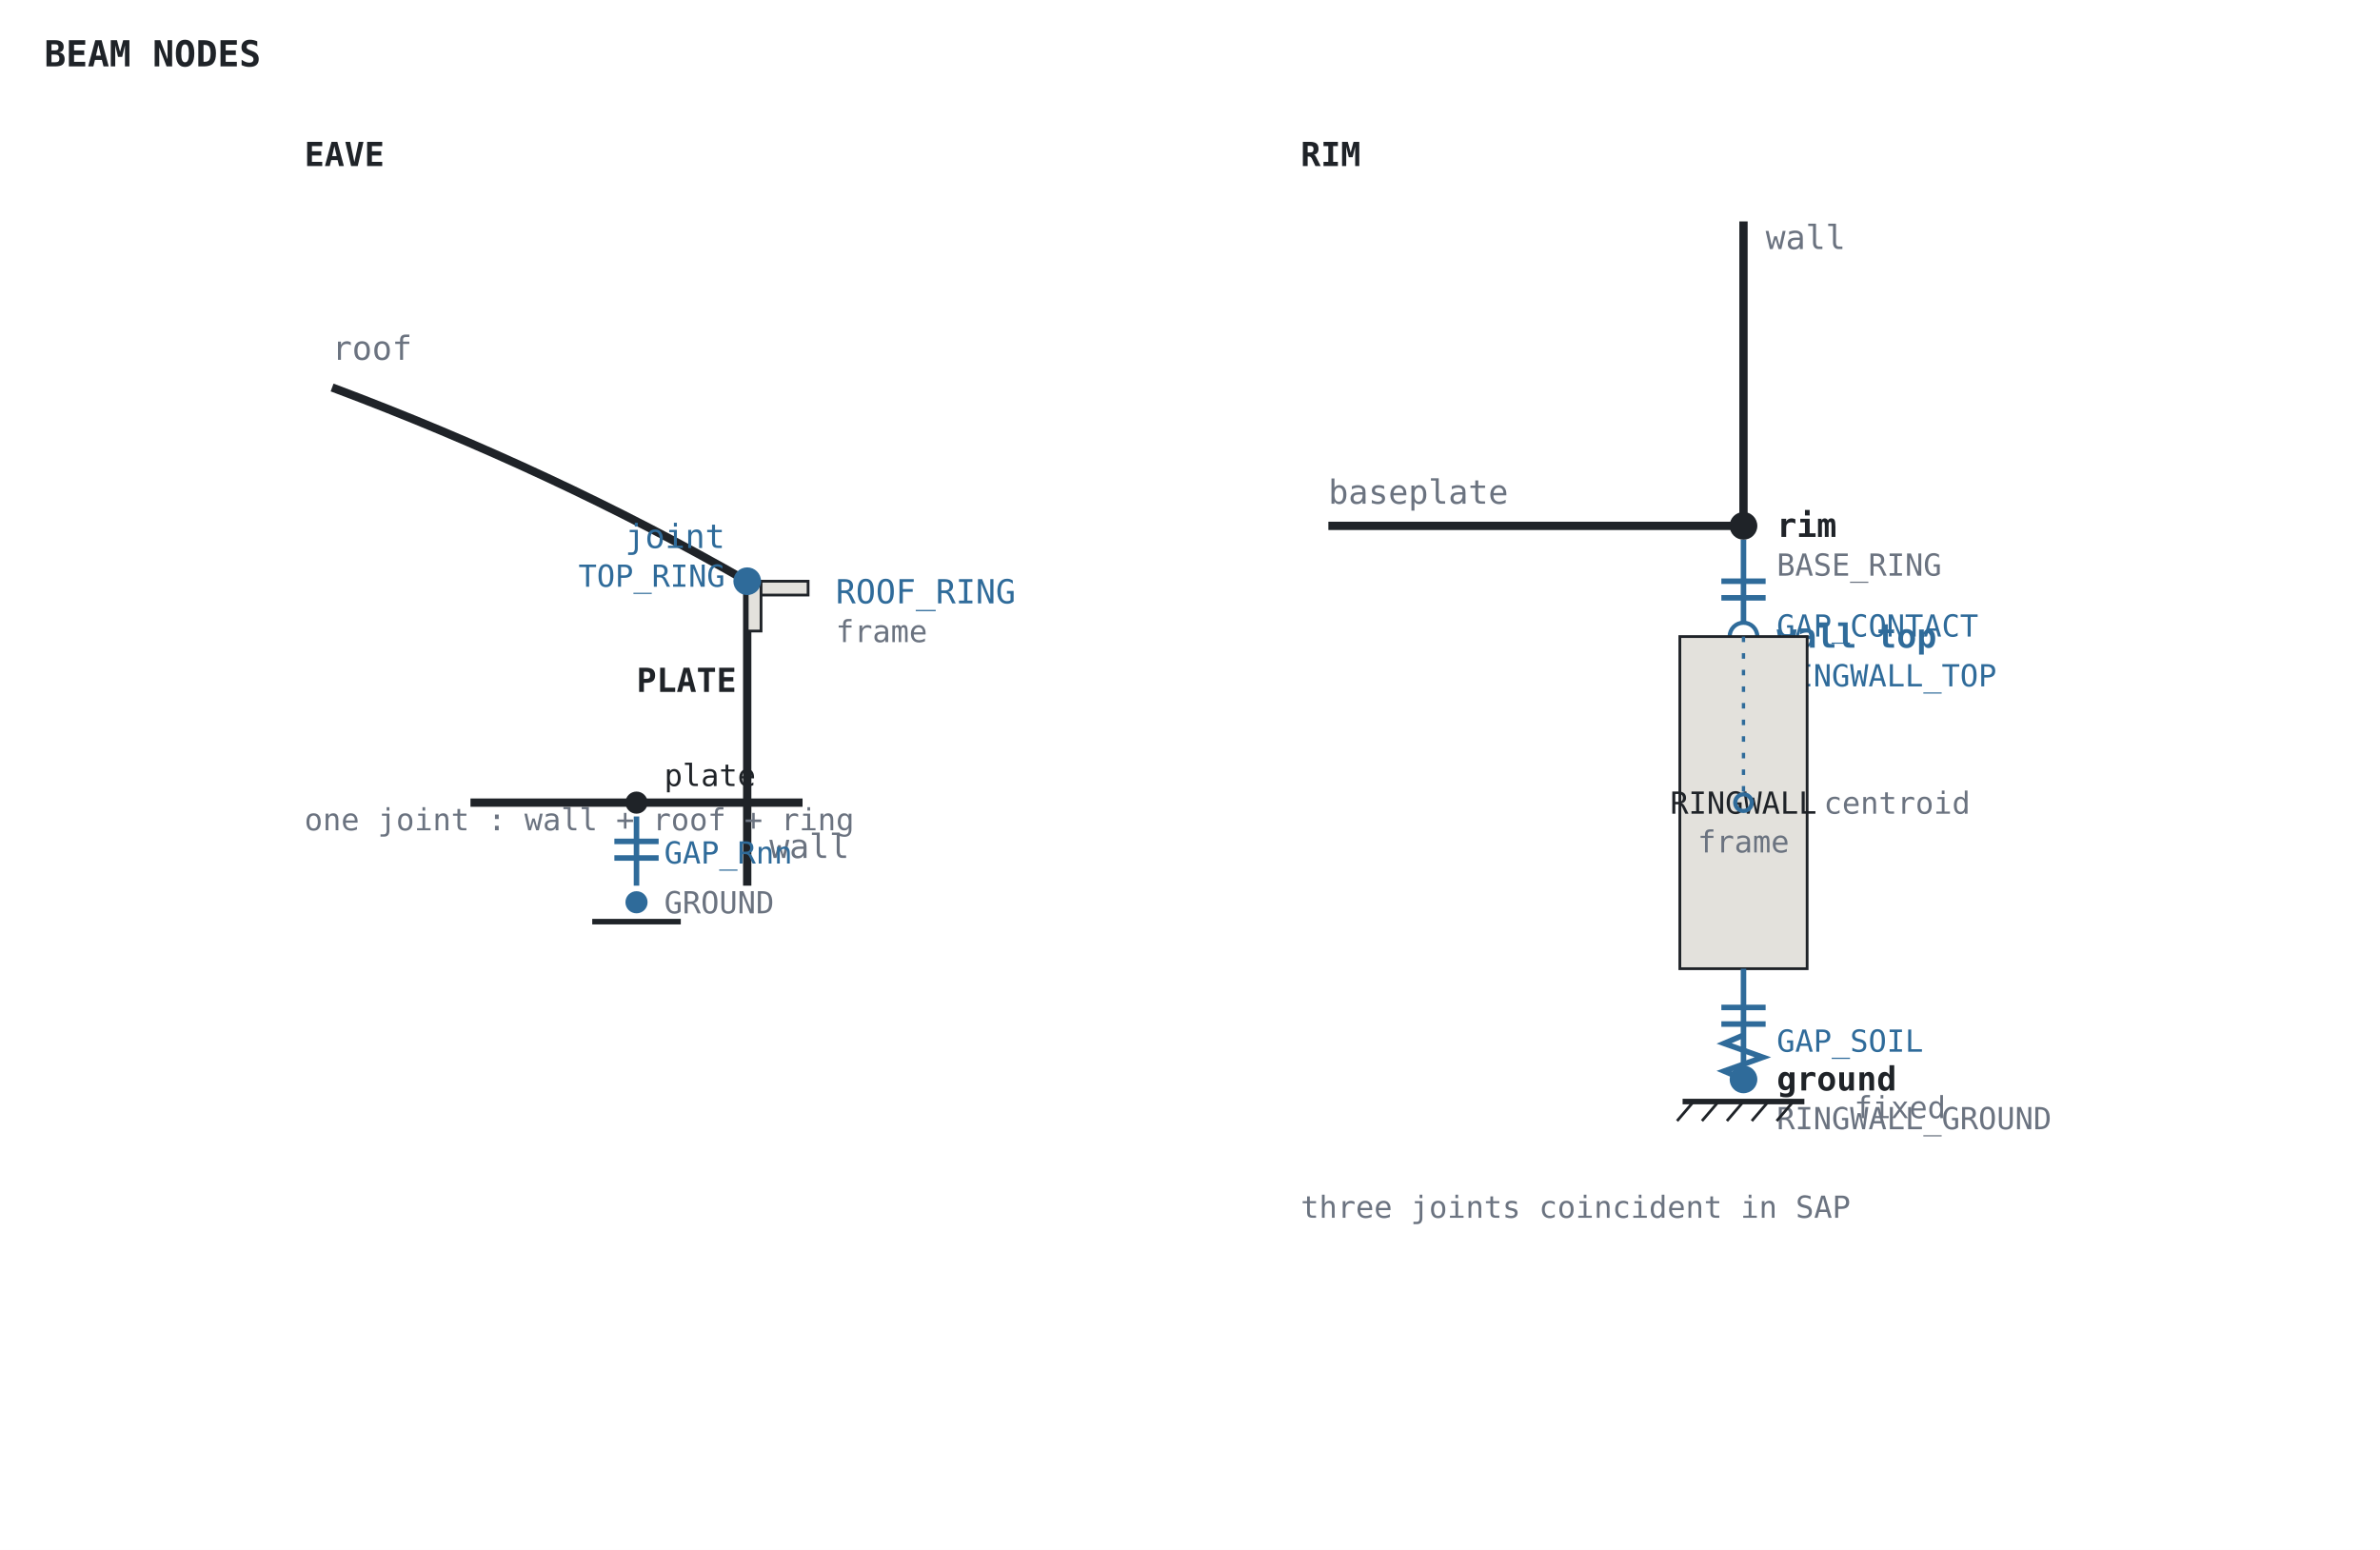
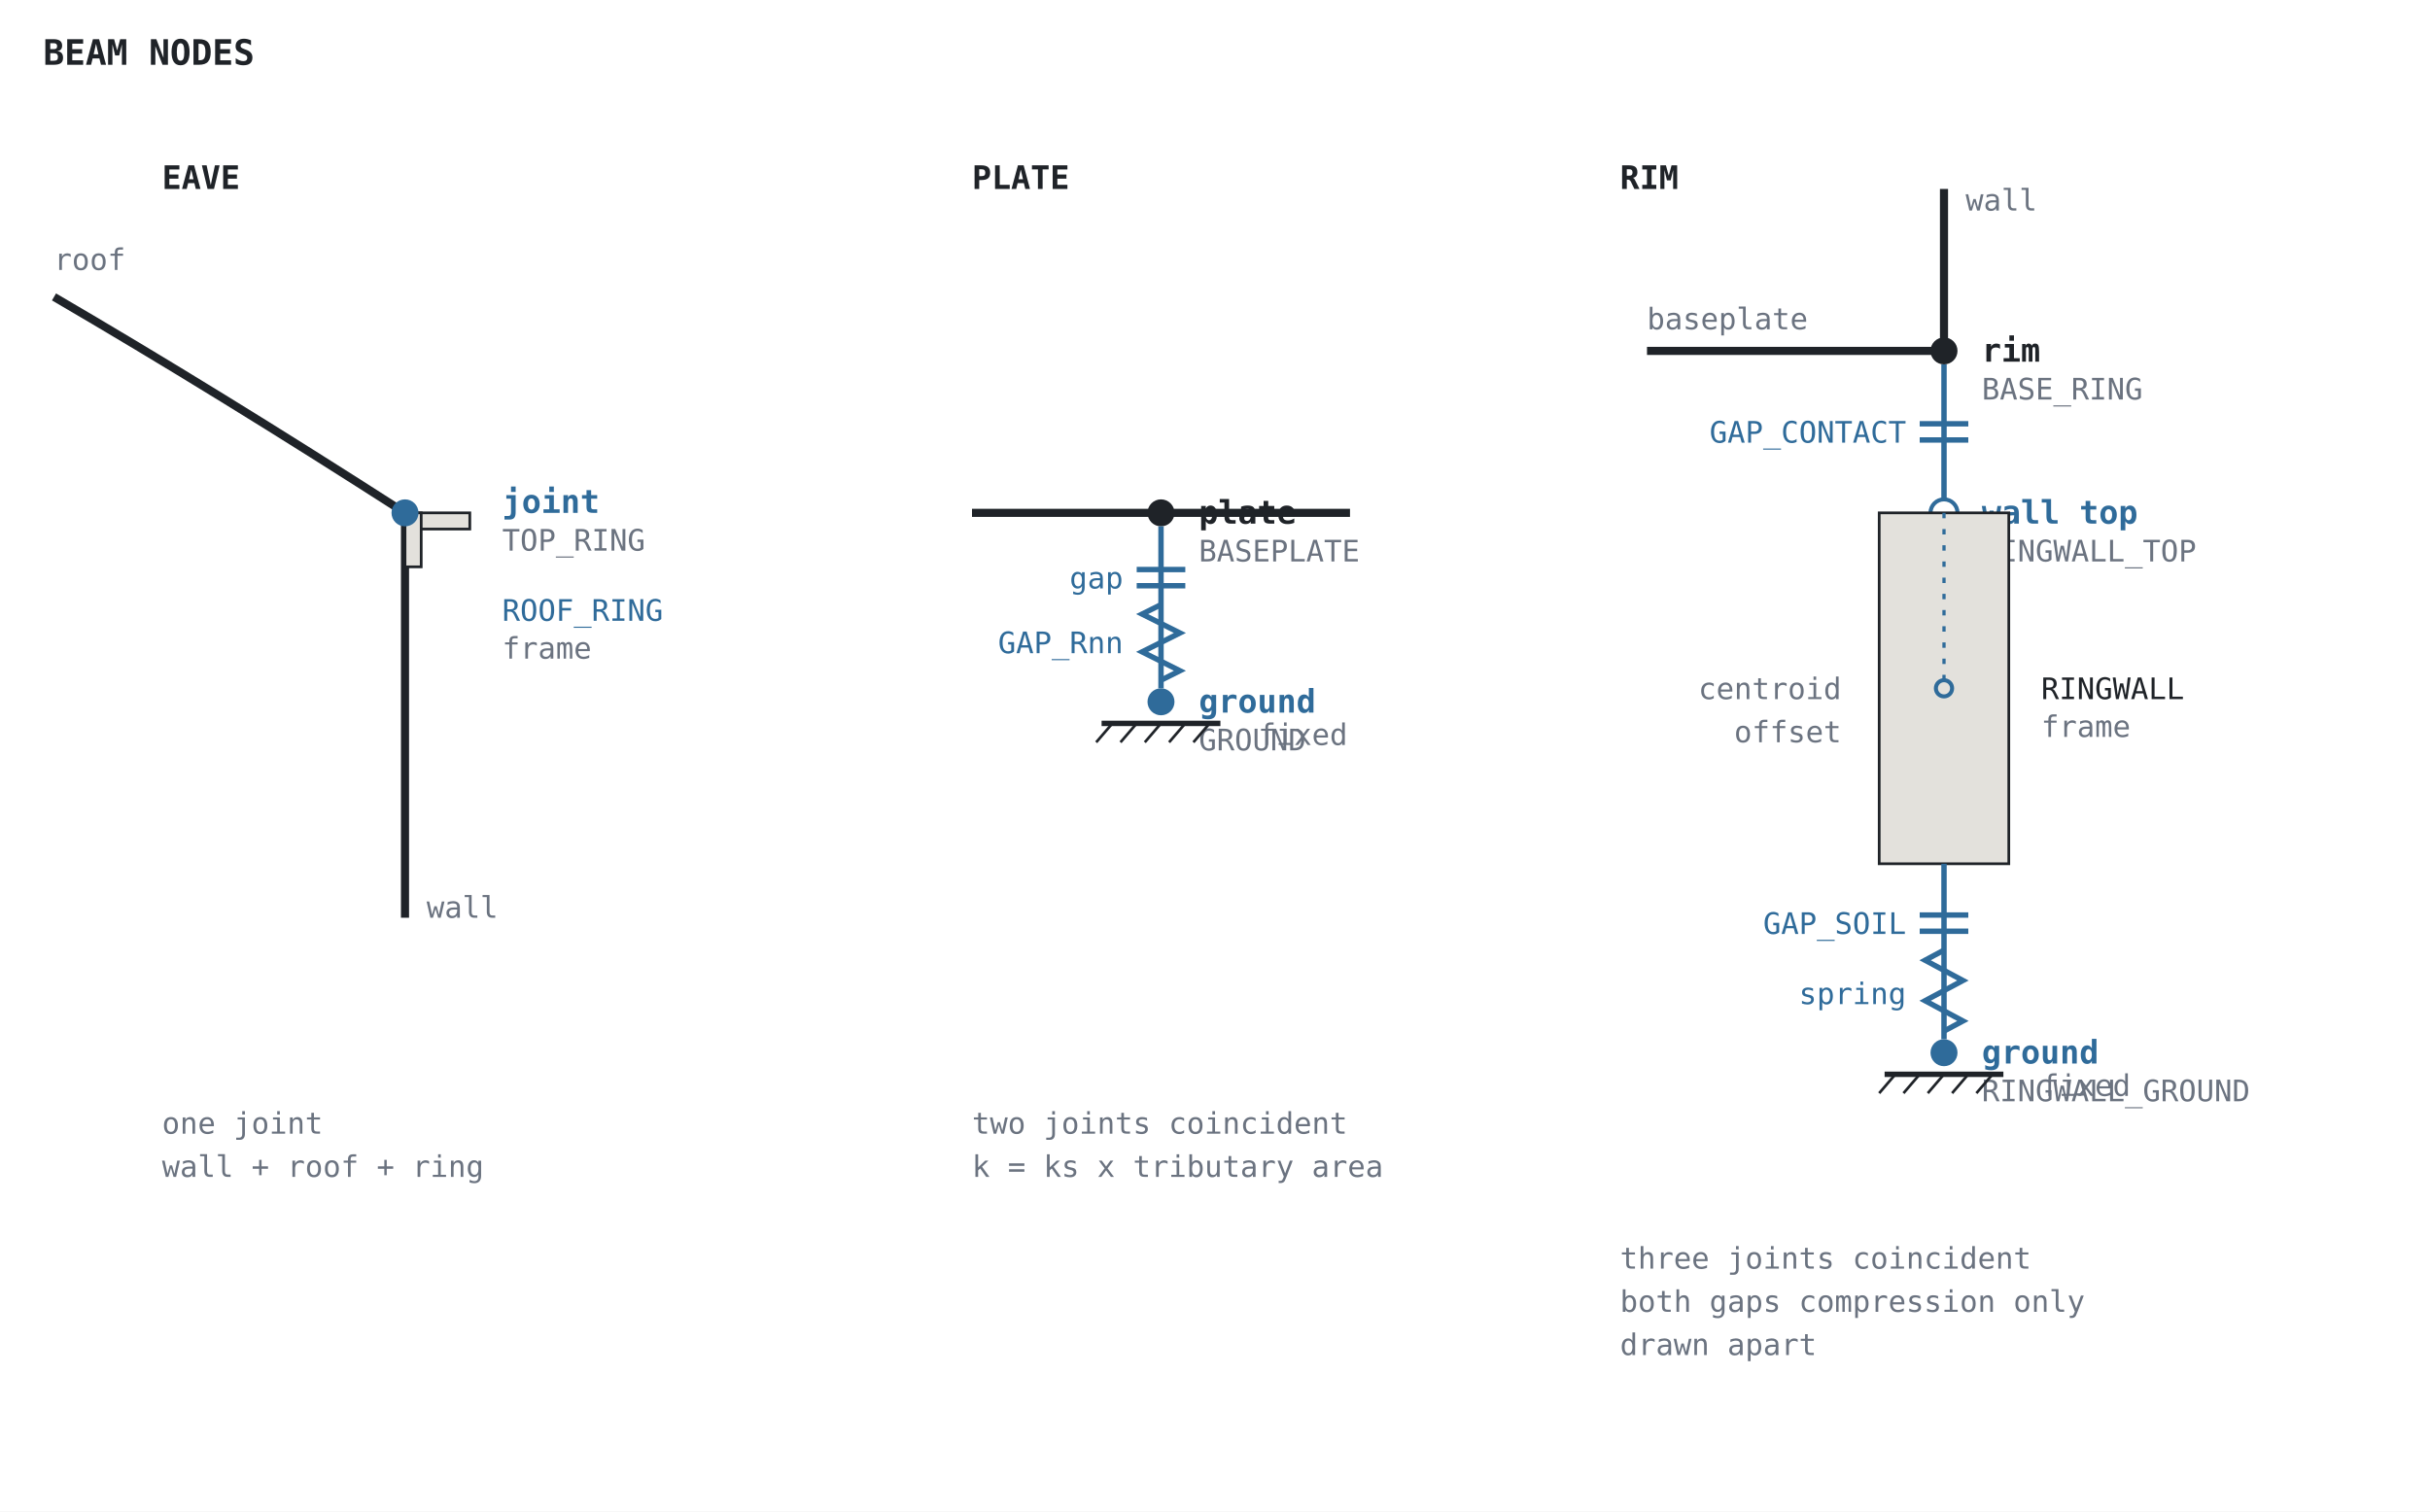
- <svg xmlns="http://www.w3.org/2000/svg" viewBox="0 0 860 560" font-family="Consolas, Menlo, monospace" font-size="12" role="img" aria-label="Node connectivity: the eave ring shares the wall-top joints with the wall and roof; the ring wall's top joints hang under the tank rim joints through contact gap links and sit on soil gap links to fixed ground joints">
-   <rect width="860" height="560" fill="#ffffff" />
+ <svg xmlns="http://www.w3.org/2000/svg" viewBox="0 0 900 560" font-family="Consolas, Menlo, monospace" font-size="12" role="img" aria-label="Node connectivity in three columns: the eave where wall, roof and eave ring share one joint; a plate joint on its gap link to a fixed ground joint; the rim where the tank joint, the ring wall top joint and the ground joint are coincident, linked by the contact gap and the soil gap">
+   <rect width="900" height="560" fill="#ffffff" />
  <defs>
    <marker id="ah-ink" viewBox="0 0 10 10" refX="9" refY="5" markerWidth="7" markerHeight="7" orient="auto-start-reverse">
      <path d="M0 0L10 5L0 10z" fill="#1f2328" />
    </marker>
    <marker id="ah-muted" viewBox="0 0 10 10" refX="9" refY="5" markerWidth="7" markerHeight="7" orient="auto-start-reverse">
      <path d="M0 0L10 5L0 10z" fill="#6b7380" />
    </marker>
    <marker id="ah-steel" viewBox="0 0 10 10" refX="9" refY="5" markerWidth="7" markerHeight="7" orient="auto-start-reverse">
      <path d="M0 0L10 5L0 10z" fill="#2f6b9a" />
    </marker>
    <marker id="ah-rust" viewBox="0 0 10 10" refX="9" refY="5" markerWidth="7" markerHeight="7" orient="auto-start-reverse">
      <path d="M0 0L10 5L0 10z" fill="#b4472b" />
    </marker>
    <marker id="ah-green" viewBox="0 0 10 10" refX="9" refY="5" markerWidth="7" markerHeight="7" orient="auto-start-reverse">
      <path d="M0 0L10 5L0 10z" fill="#2e7d4f" />
    </marker>
    <pattern id="hatch" width="6" height="6" patternUnits="userSpaceOnUse" patternTransform="rotate(45)">
      <line x1="0" y1="0" x2="0" y2="6" stroke="#1f2328" stroke-width=".8" stroke-opacity=".45" />
    </pattern>
  </defs>
  <text x="16" y="24" font-size="13" font-weight="bold" fill="#1f2328">BEAM NODES</text>
-   <text x="110.0" y="60.0" fill="#1f2328" text-anchor="start" font-size="12" font-weight="bold">EAVE</text>
-   <line x1="270.0" y1="210.0" x2="270.0" y2="320.0" stroke="#1f2328" stroke-width="3" />
-   <text x="278.0" y="310.0" fill="#6b7380" text-anchor="start" font-size="12">wall</text>
-   <path d="M270 210 Q 200 170 120 140" fill="none" stroke="#1f2328" stroke-width="3" />
-   <text x="120.0" y="130.0" fill="#6b7380" text-anchor="start" font-size="12">roof</text>
-   <path d="M270 210 l 22 0 l 0 5 l -22 0 z" fill="#e3e1dc" stroke="#1f2328" stroke-width="1" />
-   <path d="M270 210 l 0 18 l 5 0 l 0 -18 z" fill="#e3e1dc" stroke="#1f2328" stroke-width="1" />
-   <text x="302.0" y="218.0" fill="#2f6b9a" text-anchor="start" font-size="12">ROOF_RING</text>
-   <text x="302.0" y="232.0" fill="#6b7380" text-anchor="start" font-size="11">frame</text>
-   <circle cx="270.0" cy="210.0" r="5" fill="#2f6b9a" />
-   <text x="262.0" y="198.0" fill="#2f6b9a" text-anchor="end" font-size="12">joint</text>
-   <text x="262.0" y="212.0" fill="#2f6b9a" text-anchor="end" font-size="11">TOP_RING</text>
-   <text x="110.0" y="300.0" fill="#6b7380" text-anchor="start" font-size="11">one joint : wall + roof + ring</text>
-   <text x="470.0" y="60.0" fill="#1f2328" text-anchor="start" font-size="12" font-weight="bold">RIM</text>
-   <line x1="630.0" y1="190.0" x2="630.0" y2="80.0" stroke="#1f2328" stroke-width="3" />
-   <text x="638.0" y="90.0" fill="#6b7380" text-anchor="start" font-size="12">wall</text>
-   <line x1="630.0" y1="190.0" x2="480.0" y2="190.0" stroke="#1f2328" stroke-width="3" />
-   <text x="480.0" y="182.0" fill="#6b7380" text-anchor="start" font-size="12">baseplate</text>
-   <circle cx="630.0" cy="190.0" r="5" fill="#1f2328" />
-   <text x="642.0" y="194.0" fill="#1f2328" text-anchor="start" font-size="12" font-weight="bold">rim</text>
-   <text x="642.0" y="208.0" fill="#6b7380" text-anchor="start" font-size="11">BASE_RING</text>
-   <line x1="630.0" y1="195.0" x2="630.0" y2="225.0" stroke="#2f6b9a" stroke-width="2" />
-   <path d="M622 210 h16 M622 216 h16" fill="none" stroke="#2f6b9a" stroke-width="2" />
-   <text x="642.0" y="230.0" fill="#2f6b9a" text-anchor="start" font-size="11">GAP_CONTACT</text>
-   <circle cx="630.0" cy="230.0" r="5" fill="#ffffff" stroke="#2f6b9a" stroke-width="1.5" />
-   <text x="642.0" y="234.0" fill="#2f6b9a" text-anchor="start" font-size="12" font-weight="bold">wall top</text>
-   <text x="642.0" y="248.0" fill="#2f6b9a" text-anchor="start" font-size="11">RINGWALL_TOP</text>
-   <rect x="607.0" y="230" width="46" height="120" fill="#e3e1dc" stroke="#1f2328" stroke-width="1" />
-   <text x="630.0" y="294.0" fill="#1f2328" text-anchor="middle" font-size="11">RINGWALL</text>
-   <text x="630.0" y="308.0" fill="#6b7380" text-anchor="middle" font-size="11">frame</text>
-   <line x1="630.0" y1="230.0" x2="630.0" y2="290.0" stroke="#2f6b9a" stroke-width="1.2" stroke-dasharray="2 4" />
-   <circle cx="630.0" cy="290.0" r="3" fill="none" stroke="#2f6b9a" stroke-width="1.5" />
-   <text x="659.0" y="294.0" fill="#6b7380" text-anchor="start" font-size="11">centroid</text>
-   <line x1="630.0" y1="350.0" x2="630.0" y2="385.0" stroke="#2f6b9a" stroke-width="2" />
-   <path d="M622 364 h16 M622 370 h16" fill="none" stroke="#2f6b9a" stroke-width="2" />
-   <polyline points="630,374 623,377 637,382 623,387 630,390" fill="none" stroke="#2f6b9a" stroke-width="2" />
-   <text x="642.0" y="380.0" fill="#2f6b9a" text-anchor="start" font-size="11">GAP_SOIL</text>
-   <circle cx="630.0" cy="390.0" r="5" fill="#2f6b9a" />
-   <text x="642.0" y="394.0" fill="#1f2328" text-anchor="start" font-size="12" font-weight="bold">ground</text>
-   <text x="642.0" y="408.0" fill="#6b7380" text-anchor="start" font-size="11">RINGWALL_GROUND</text>
-   <line x1="608.0" y1="398.0" x2="652.0" y2="398.0" stroke="#1f2328" stroke-width="2" />
-   <line x1="612.0" y1="398.0" x2="606.0" y2="405.0" stroke="#1f2328" stroke-width="1" />
-   <line x1="621.0" y1="398.0" x2="615.0" y2="405.0" stroke="#1f2328" stroke-width="1" />
-   <line x1="630.0" y1="398.0" x2="624.0" y2="405.0" stroke="#1f2328" stroke-width="1" />
-   <line x1="639.0" y1="398.0" x2="633.0" y2="405.0" stroke="#1f2328" stroke-width="1" />
-   <line x1="648.0" y1="398.0" x2="642.0" y2="405.0" stroke="#1f2328" stroke-width="1" />
-   <text x="670.0" y="404.0" fill="#6b7380" text-anchor="start" font-size="11">fixed</text>
-   <text x="470.0" y="440.0" fill="#6b7380" text-anchor="start" font-size="11">three joints coincident in SAP</text>
-   <text x="230.0" y="250.0" fill="#1f2328" text-anchor="start" font-size="12" font-weight="bold">PLATE</text>
-   <line x1="170.0" y1="290.0" x2="290.0" y2="290.0" stroke="#1f2328" stroke-width="3" />
-   <circle cx="230.0" cy="290.0" r="4" fill="#1f2328" />
-   <text x="240.0" y="284.0" fill="#1f2328" text-anchor="start" font-size="11">plate</text>
-   <line x1="230.0" y1="295.0" x2="230.0" y2="320.0" stroke="#2f6b9a" stroke-width="2" />
-   <path d="M222 304 h16 M222 310 h16" fill="none" stroke="#2f6b9a" stroke-width="2" />
-   <text x="240.0" y="312.0" fill="#2f6b9a" text-anchor="start" font-size="11">GAP_Rnn</text>
-   <circle cx="230.0" cy="326.0" r="4" fill="#2f6b9a" />
-   <text x="240.0" y="330.0" fill="#6b7380" text-anchor="start" font-size="11">GROUND</text>
-   <line x1="214.0" y1="333.0" x2="246.0" y2="333.0" stroke="#1f2328" stroke-width="2" />
+   <text x="60.0" y="70.0" fill="#1f2328" text-anchor="start" font-size="12" font-weight="bold">EAVE</text>
+   <line x1="150.0" y1="190.0" x2="150.0" y2="340.0" stroke="#1f2328" stroke-width="3" />
+   <path d="M150 190 Q 80 145 20 110" fill="none" stroke="#1f2328" stroke-width="3" />
+   <text x="158.0" y="340.0" fill="#6b7380" text-anchor="start" font-size="11">wall</text>
+   <text x="20.0" y="100.0" fill="#6b7380" text-anchor="start" font-size="11">roof</text>
+   <path d="M150 190 l 24 0 l 0 6 l -24 0 z" fill="#e3e1dc" stroke="#1f2328" stroke-width="1" />
+   <path d="M150 190 l 0 20 l 6 0 l 0 -20 z" fill="#e3e1dc" stroke="#1f2328" stroke-width="1" />
+   <circle cx="150.0" cy="190.0" r="5" fill="#2f6b9a" />
+   <text x="186.0" y="190.0" fill="#2f6b9a" text-anchor="start" font-size="12" font-weight="bold">joint</text>
+   <text x="186.0" y="204.0" fill="#6b7380" text-anchor="start" font-size="11">TOP_RING</text>
+   <text x="186.0" y="230.0" fill="#2f6b9a" text-anchor="start" font-size="11">ROOF_RING</text>
+   <text x="186.0" y="244.0" fill="#6b7380" text-anchor="start" font-size="11">frame</text>
+   <text x="60.0" y="420.0" fill="#6b7380" text-anchor="start" font-size="11">one joint</text>
+   <text x="60.0" y="436.0" fill="#6b7380" text-anchor="start" font-size="11">wall + roof + ring</text>
+   <text x="360.0" y="70.0" fill="#1f2328" text-anchor="start" font-size="12" font-weight="bold">PLATE</text>
+   <line x1="360.0" y1="190.0" x2="500.0" y2="190.0" stroke="#1f2328" stroke-width="3" />
+   <circle cx="430.0" cy="190.0" r="5" fill="#1f2328" />
+   <text x="444.0" y="194.0" fill="#1f2328" text-anchor="start" font-size="12" font-weight="bold">plate</text>
+   <text x="444.0" y="208.0" fill="#6b7380" text-anchor="start" font-size="11">BASEPLATE</text>
+   <line x1="430.0" y1="195.0" x2="430.0" y2="255.0" stroke="#2f6b9a" stroke-width="2" />
+   <path d="M421 211 h18 M421 217 h18" fill="none" stroke="#2f6b9a" stroke-width="2" />
+   <polyline points="430,224 423,227.5 437,234.5 423,241.5 437,248.5 430,252" fill="none" stroke="#2f6b9a" stroke-width="2" />
+   <text x="416.0" y="218.0" fill="#2f6b9a" text-anchor="end" font-size="11">gap</text>
+   <text x="416.0" y="242.0" fill="#2f6b9a" text-anchor="end" font-size="11">GAP_Rnn</text>
+   <circle cx="430.0" cy="260.0" r="5" fill="#2f6b9a" />
+   <text x="444.0" y="264.0" fill="#2f6b9a" text-anchor="start" font-size="12" font-weight="bold">ground</text>
+   <text x="444.0" y="278.0" fill="#6b7380" text-anchor="start" font-size="11">GROUND</text>
+   <line x1="408.0" y1="268.0" x2="452.0" y2="268.0" stroke="#1f2328" stroke-width="2" />
+   <line x1="412.0" y1="268.0" x2="406.0" y2="275.0" stroke="#1f2328" stroke-width="1" />
+   <line x1="421.0" y1="268.0" x2="415.0" y2="275.0" stroke="#1f2328" stroke-width="1" />
+   <line x1="430.0" y1="268.0" x2="424.0" y2="275.0" stroke="#1f2328" stroke-width="1" />
+   <line x1="439.0" y1="268.0" x2="433.0" y2="275.0" stroke="#1f2328" stroke-width="1" />
+   <line x1="448.0" y1="268.0" x2="442.0" y2="275.0" stroke="#1f2328" stroke-width="1" />
+   <text x="466.0" y="276.0" fill="#6b7380" text-anchor="start" font-size="11">fixed</text>
+   <text x="360.0" y="420.0" fill="#6b7380" text-anchor="start" font-size="11">two joints coincident</text>
+   <text x="360.0" y="436.0" fill="#6b7380" text-anchor="start" font-size="11">k = ks x tributary area</text>
+   <text x="600.0" y="70.0" fill="#1f2328" text-anchor="start" font-size="12" font-weight="bold">RIM</text>
+   <line x1="720.0" y1="130.0" x2="720.0" y2="70.0" stroke="#1f2328" stroke-width="3" />
+   <line x1="720.0" y1="130.0" x2="610.0" y2="130.0" stroke="#1f2328" stroke-width="3" />
+   <text x="728.0" y="78.0" fill="#6b7380" text-anchor="start" font-size="11">wall</text>
+   <text x="610.0" y="122.0" fill="#6b7380" text-anchor="start" font-size="11">baseplate</text>
+   <circle cx="720.0" cy="130.0" r="5" fill="#1f2328" />
+   <text x="734.0" y="134.0" fill="#1f2328" text-anchor="start" font-size="12" font-weight="bold">rim</text>
+   <text x="734.0" y="148.0" fill="#6b7380" text-anchor="start" font-size="11">BASE_RING</text>
+   <line x1="720.0" y1="135.0" x2="720.0" y2="185.0" stroke="#2f6b9a" stroke-width="2" />
+   <path d="M711 157 h18 M711 163 h18" fill="none" stroke="#2f6b9a" stroke-width="2" />
+   <text x="706.0" y="164.0" fill="#2f6b9a" text-anchor="end" font-size="11">GAP_CONTACT</text>
+   <circle cx="720.0" cy="190.0" r="5" fill="#ffffff" stroke="#2f6b9a" stroke-width="1.5" />
+   <text x="734.0" y="194.0" fill="#2f6b9a" text-anchor="start" font-size="12" font-weight="bold">wall top</text>
+   <text x="734.0" y="208.0" fill="#6b7380" text-anchor="start" font-size="11">RINGWALL_TOP</text>
+   <rect x="696.0" y="190" width="48" height="130" fill="#e3e1dc" stroke="#1f2328" stroke-width="1" />
+   <line x1="720.0" y1="190.0" x2="720.0" y2="255.0" stroke="#2f6b9a" stroke-width="1.2" stroke-dasharray="2 4" />
+   <circle cx="720.0" cy="255.0" r="3" fill="none" stroke="#2f6b9a" stroke-width="1.5" />
+   <text x="682.0" y="259.0" fill="#6b7380" text-anchor="end" font-size="11">centroid</text>
+   <text x="682.0" y="275.0" fill="#6b7380" text-anchor="end" font-size="11">offset</text>
+   <text x="756.0" y="259.0" fill="#1f2328" text-anchor="start" font-size="11">RINGWALL</text>
+   <text x="756.0" y="273.0" fill="#6b7380" text-anchor="start" font-size="11">frame</text>
+   <line x1="720.0" y1="320.0" x2="720.0" y2="385.0" stroke="#2f6b9a" stroke-width="2" />
+   <path d="M711 339 h18 M711 345 h18" fill="none" stroke="#2f6b9a" stroke-width="2" />
+   <polyline points="720,352 713,355.75 727,363.25 713,370.75 727,378.25 720,382" fill="none" stroke="#2f6b9a" stroke-width="2" />
+   <text x="706.0" y="346.0" fill="#2f6b9a" text-anchor="end" font-size="11">GAP_SOIL</text>
+   <text x="706.0" y="372.0" fill="#2f6b9a" text-anchor="end" font-size="11">spring</text>
+   <circle cx="720.0" cy="390.0" r="5" fill="#2f6b9a" />
+   <text x="734.0" y="394.0" fill="#2f6b9a" text-anchor="start" font-size="12" font-weight="bold">ground</text>
+   <text x="734.0" y="408.0" fill="#6b7380" text-anchor="start" font-size="11">RINGWALL_GROUND</text>
+   <line x1="698.0" y1="398.0" x2="742.0" y2="398.0" stroke="#1f2328" stroke-width="2" />
+   <line x1="702.0" y1="398.0" x2="696.0" y2="405.0" stroke="#1f2328" stroke-width="1" />
+   <line x1="711.0" y1="398.0" x2="705.0" y2="405.0" stroke="#1f2328" stroke-width="1" />
+   <line x1="720.0" y1="398.0" x2="714.0" y2="405.0" stroke="#1f2328" stroke-width="1" />
+   <line x1="729.0" y1="398.0" x2="723.0" y2="405.0" stroke="#1f2328" stroke-width="1" />
+   <line x1="738.0" y1="398.0" x2="732.0" y2="405.0" stroke="#1f2328" stroke-width="1" />
+   <text x="756.0" y="406.0" fill="#6b7380" text-anchor="start" font-size="11">fixed</text>
+   <text x="600.0" y="470.0" fill="#6b7380" text-anchor="start" font-size="11">three joints coincident</text>
+   <text x="600.0" y="486.0" fill="#6b7380" text-anchor="start" font-size="11">both gaps compression only</text>
+   <text x="600.0" y="502.0" fill="#6b7380" text-anchor="start" font-size="11">drawn apart</text>
</svg>
